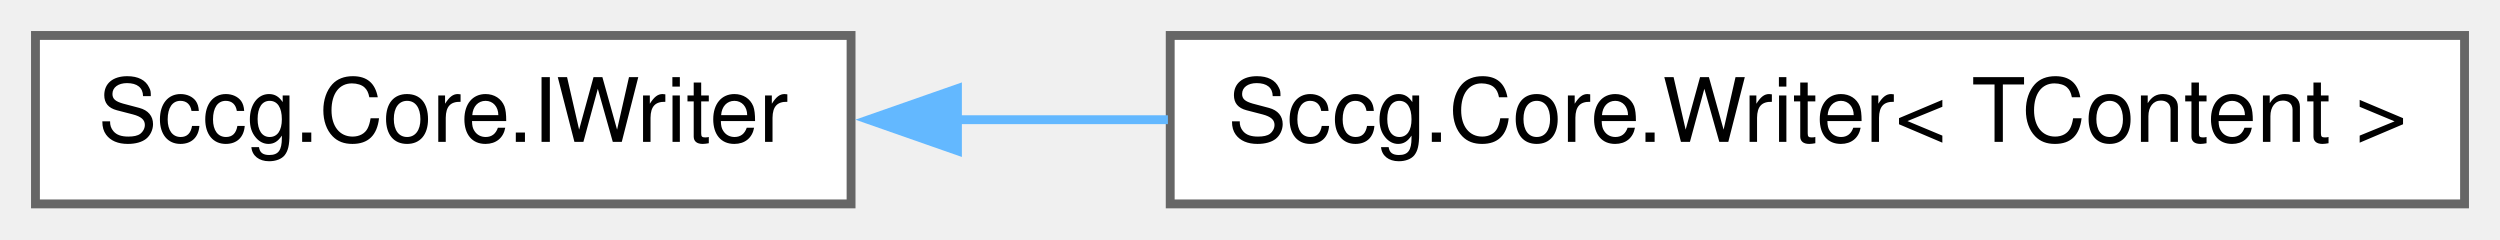
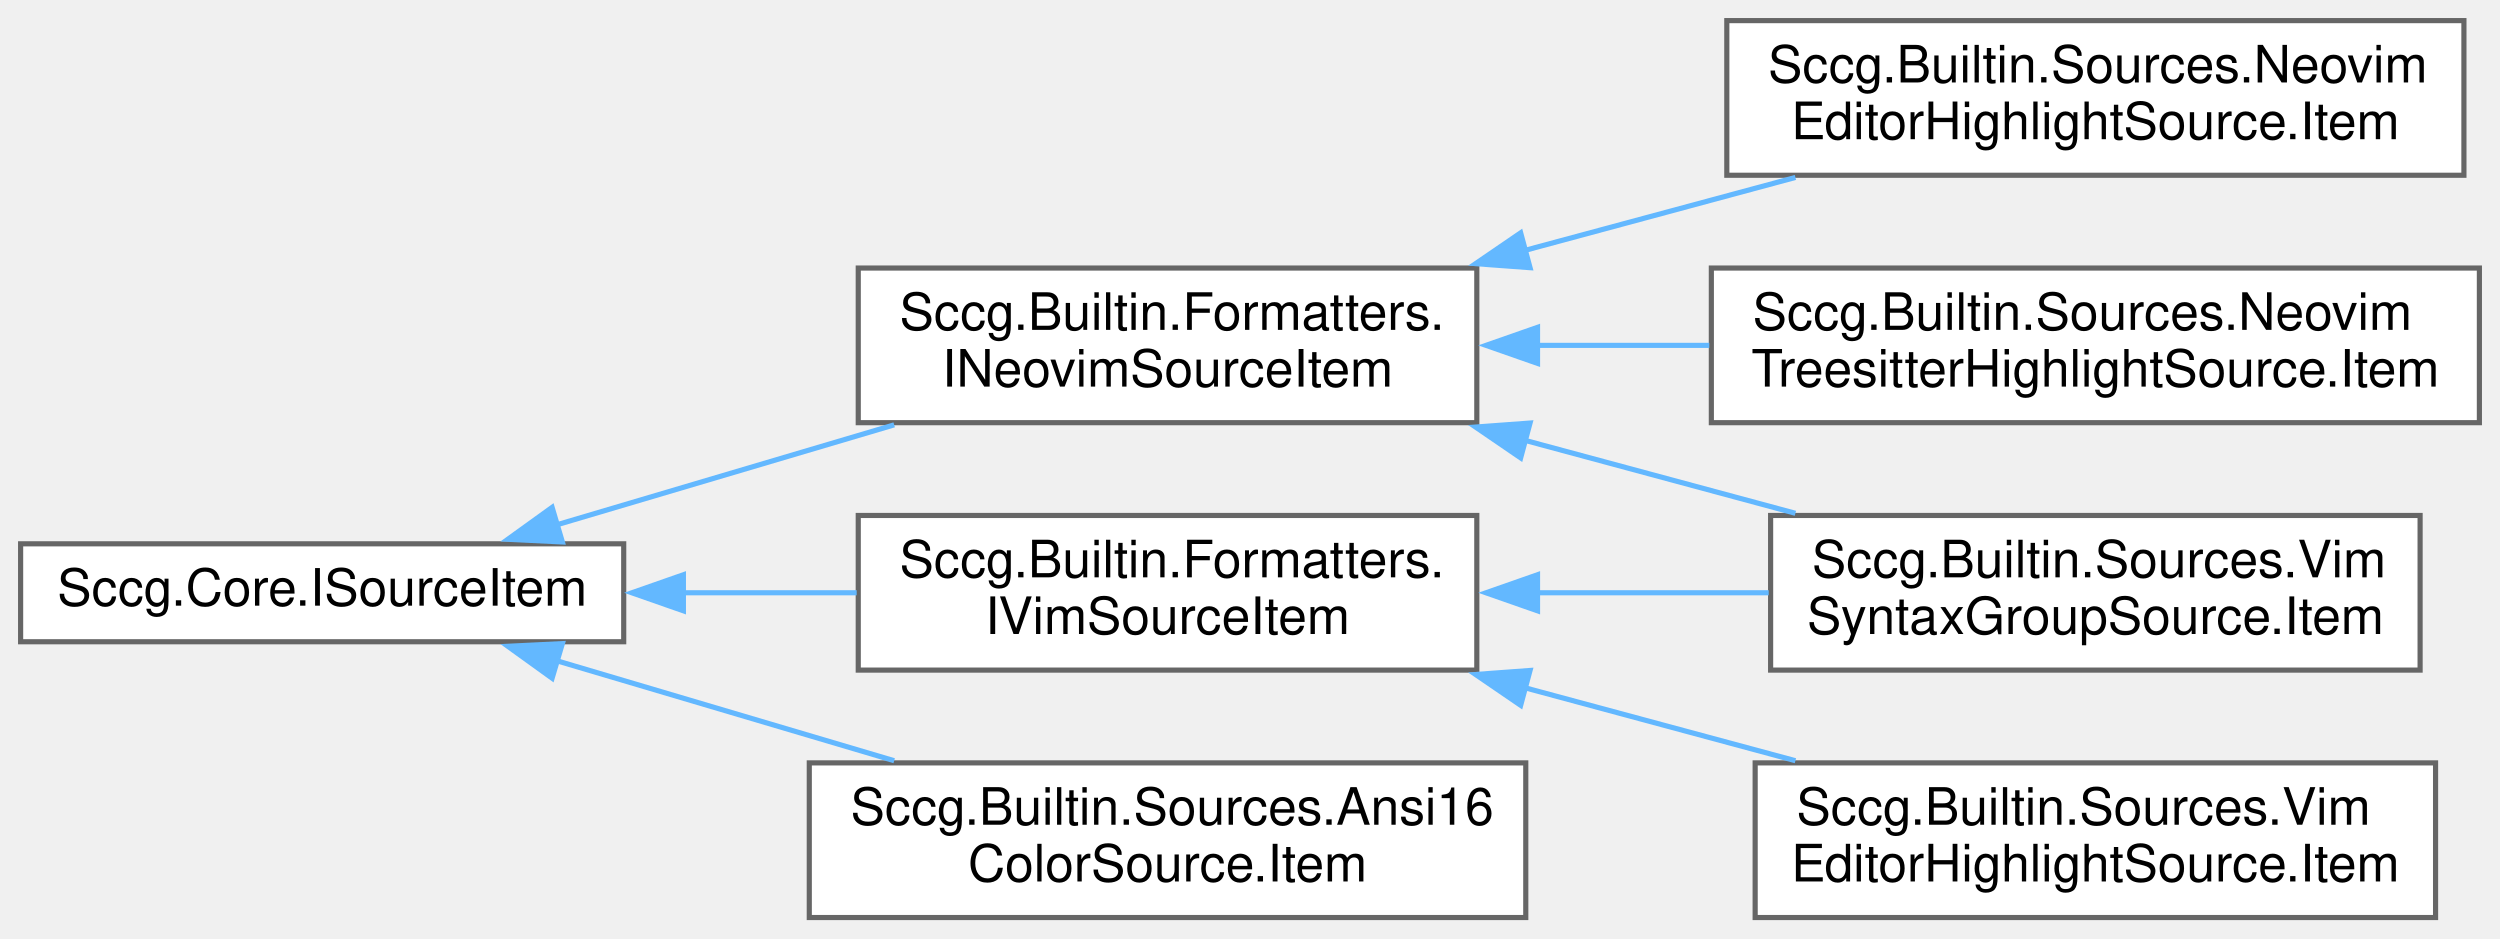
- <svg xmlns="http://www.w3.org/2000/svg" xmlns:xlink="http://www.w3.org/1999/xlink" width="282pt" height="27pt" viewBox="0.00 0.00 282.00 27.00">
-   <g id="graph0" class="graph" transform="scale(1 1) rotate(0) translate(4 23)">
+ <svg xmlns="http://www.w3.org/2000/svg" xmlns:xlink="http://www.w3.org/1999/xlink" width="485pt" height="182pt" viewBox="0.00 0.00 485.00 182.00">
+   <g id="graph0" class="graph" transform="scale(1 1) rotate(0) translate(4 178)">
    <g id="node1" class="node">
      <g id="a_node1">
-         <a xlink:href="interfaceSccg_1_1Core_1_1IWriter.html" target="_top" xlink:title=" ">
-           <polygon fill="white" stroke="#666666" points="92,-19 0,-19 0,0 92,0 92,-19" />
-           <text text-anchor="middle" x="46" y="-7" font-family="Helvetica,sans-Serif" font-size="10.00">Sccg.Core.IWriter</text>
+         <a xlink:href="interfaceSccg_1_1Core_1_1ISourceItem.html" target="_top" xlink:title=" ">
+           <polygon fill="white" stroke="#666666" points="117,-72.5 0,-72.5 0,-53.5 117,-53.5 117,-72.5" />
+           <text text-anchor="middle" x="58.5" y="-60.5" font-family="Helvetica,sans-Serif" font-size="10.00">Sccg.Core.ISourceItem</text>
        </a>
      </g>
    </g>
    <g id="node2" class="node">
      <g id="a_node2">
-         <a xlink:href="classSccg_1_1Core_1_1Writer.html" target="_top" xlink:title=" ">
-           <polygon fill="white" stroke="#666666" points="274,-19 128,-19 128,0 274,0 274,-19" />
-           <text text-anchor="middle" x="201" y="-7" font-family="Helvetica,sans-Serif" font-size="10.00">Sccg.Core.Writer&lt; TContent &gt;</text>
+         <a xlink:href="interfaceSccg_1_1Builtin_1_1Formatters_1_1INeovimSourceItem.html" target="_top" xlink:title=" ">
+           <polygon fill="white" stroke="#666666" points="282.5,-126 162.5,-126 162.5,-96 282.5,-96 282.5,-126" />
+           <text text-anchor="start" x="170.5" y="-114" font-family="Helvetica,sans-Serif" font-size="10.00">Sccg.Builtin.Formatters.</text>
+           <text text-anchor="middle" x="222.5" y="-103" font-family="Helvetica,sans-Serif" font-size="10.00">INeovimSourceItem</text>
        </a>
      </g>
    </g>
    <g id="edge1" class="edge">
-       <path fill="none" stroke="#63b8ff" d="M103.99,-9.5C111.74,-9.5 119.77,-9.5 127.74,-9.5" />
-       <polygon fill="#63b8ff" stroke="#63b8ff" points="104,-6 94,-9.5 104,-13 104,-6" />
+       <path fill="none" stroke="#63b8ff" d="M103.89,-76.15C124.18,-82.16 148.34,-89.32 169.47,-95.58" />
+       <polygon fill="#63b8ff" stroke="#63b8ff" points="105.1,-72.86 94.52,-73.38 103.11,-79.57 105.1,-72.86" />
+     </g>
+     <g id="node6" class="node">
+       <g id="a_node6">
+         <a xlink:href="interfaceSccg_1_1Builtin_1_1Formatters_1_1IVimSourceItem.html" target="_top" xlink:title=" ">
+           <polygon fill="white" stroke="#666666" points="282.5,-78 162.5,-78 162.5,-48 282.5,-48 282.5,-78" />
+           <text text-anchor="start" x="170.5" y="-66" font-family="Helvetica,sans-Serif" font-size="10.00">Sccg.Builtin.Formatters.</text>
+           <text text-anchor="middle" x="222.5" y="-55" font-family="Helvetica,sans-Serif" font-size="10.00">IVimSourceItem</text>
+         </a>
+       </g>
+     </g>
+     <g id="edge5" class="edge">
+       <path fill="none" stroke="#63b8ff" d="M128.58,-63C139.77,-63 151.27,-63 162.2,-63" />
+       <polygon fill="#63b8ff" stroke="#63b8ff" points="128.58,-59.5 118.58,-63 128.58,-66.5 128.58,-59.5" />
+     </g>
+     <g id="node8" class="node">
+       <g id="a_node8">
+         <a xlink:href="classSccg_1_1Builtin_1_1Sources_1_1Ansi16ColorSource_1_1Item.html" target="_top" xlink:title=" ">
+           <polygon fill="white" stroke="#666666" points="292,-30 153,-30 153,0 292,0 292,-30" />
+           <text text-anchor="start" x="161" y="-18" font-family="Helvetica,sans-Serif" font-size="10.00">Sccg.Builtin.Sources.Ansi16</text>
+           <text text-anchor="middle" x="222.5" y="-7" font-family="Helvetica,sans-Serif" font-size="10.00">ColorSource.Item</text>
+         </a>
+       </g>
+     </g>
+     <g id="edge8" class="edge">
+       <path fill="none" stroke="#63b8ff" d="M103.89,-49.85C124.18,-43.84 148.34,-36.68 169.47,-30.42" />
+       <polygon fill="#63b8ff" stroke="#63b8ff" points="103.11,-46.43 94.52,-52.62 105.1,-53.14 103.11,-46.43" />
+     </g>
+     <g id="node3" class="node">
+       <g id="a_node3">
+         <a xlink:href="classSccg_1_1Builtin_1_1Sources_1_1NeovimEditorHighlightSource_1_1Item.html" target="_top" xlink:title=" ">
+           <polygon fill="white" stroke="#666666" points="474,-174 331,-174 331,-144 474,-144 474,-174" />
+           <text text-anchor="start" x="339" y="-162" font-family="Helvetica,sans-Serif" font-size="10.00">Sccg.Builtin.Sources.Neovim</text>
+           <text text-anchor="middle" x="402.5" y="-151" font-family="Helvetica,sans-Serif" font-size="10.00">EditorHighlightSource.Item</text>
+         </a>
+       </g>
+     </g>
+     <g id="edge2" class="edge">
+       <path fill="none" stroke="#63b8ff" d="M291.48,-129.33C308.91,-134.03 327.48,-139.04 344.31,-143.58" />
+       <polygon fill="#63b8ff" stroke="#63b8ff" points="292.83,-126.07 282.26,-126.85 291.01,-132.83 292.83,-126.07" />
+     </g>
+     <g id="node4" class="node">
+       <g id="a_node4">
+         <a xlink:href="classSccg_1_1Builtin_1_1Sources_1_1NeovimTreesitterHighlightSource_1_1Item.html" target="_top" xlink:title=" ">
+           <polygon fill="white" stroke="#666666" points="477,-126 328,-126 328,-96 477,-96 477,-126" />
+           <text text-anchor="start" x="336" y="-114" font-family="Helvetica,sans-Serif" font-size="10.00">Sccg.Builtin.Sources.Neovim</text>
+           <text text-anchor="middle" x="402.5" y="-103" font-family="Helvetica,sans-Serif" font-size="10.00">TreesitterHighlightSource.Item</text>
+         </a>
+       </g>
+     </g>
+     <g id="edge3" class="edge">
+       <path fill="none" stroke="#63b8ff" d="M294.08,-111C305.1,-111 316.51,-111 327.6,-111" />
+       <polygon fill="#63b8ff" stroke="#63b8ff" points="294.28,-107.5 284.28,-111 294.28,-114.5 294.28,-107.5" />
+     </g>
+     <g id="node5" class="node">
+       <g id="a_node5">
+         <a xlink:href="classSccg_1_1Builtin_1_1Sources_1_1VimSyntaxGroupSource_1_1Item.html" target="_top" xlink:title=" ">
+           <polygon fill="white" stroke="#666666" points="465.5,-78 339.5,-78 339.5,-48 465.5,-48 465.5,-78" />
+           <text text-anchor="start" x="347.5" y="-66" font-family="Helvetica,sans-Serif" font-size="10.00">Sccg.Builtin.Sources.Vim</text>
+           <text text-anchor="middle" x="402.5" y="-55" font-family="Helvetica,sans-Serif" font-size="10.00">SyntaxGroupSource.Item</text>
+         </a>
+       </g>
+     </g>
+     <g id="edge4" class="edge">
+       <path fill="none" stroke="#63b8ff" d="M291.48,-92.67C308.91,-87.97 327.48,-82.96 344.31,-78.42" />
+       <polygon fill="#63b8ff" stroke="#63b8ff" points="291.01,-89.17 282.26,-95.15 292.83,-95.93 291.01,-89.17" />
+     </g>
+     <g id="edge7" class="edge">
+       <path fill="none" stroke="#63b8ff" d="M294,-63C308.91,-63 324.55,-63 339.13,-63" />
+       <polygon fill="#63b8ff" stroke="#63b8ff" points="294.28,-59.5 284.28,-63 294.28,-66.5 294.28,-59.5" />
+     </g>
+     <g id="node7" class="node">
+       <g id="a_node7">
+         <a xlink:href="classSccg_1_1Builtin_1_1Sources_1_1VimEditorHighlightSource_1_1Item.html" target="_top" xlink:title=" ">
+           <polygon fill="white" stroke="#666666" points="468.5,-30 336.5,-30 336.5,0 468.5,0 468.5,-30" />
+           <text text-anchor="start" x="344.5" y="-18" font-family="Helvetica,sans-Serif" font-size="10.00">Sccg.Builtin.Sources.Vim</text>
+           <text text-anchor="middle" x="402.5" y="-7" font-family="Helvetica,sans-Serif" font-size="10.00">EditorHighlightSource.Item</text>
+         </a>
+       </g>
+     </g>
+     <g id="edge6" class="edge">
+       <path fill="none" stroke="#63b8ff" d="M291.48,-44.67C308.91,-39.97 327.48,-34.96 344.31,-30.42" />
+       <polygon fill="#63b8ff" stroke="#63b8ff" points="291.01,-41.17 282.26,-47.15 292.83,-47.93 291.01,-41.17" />
    </g>
  </g>
</svg>
